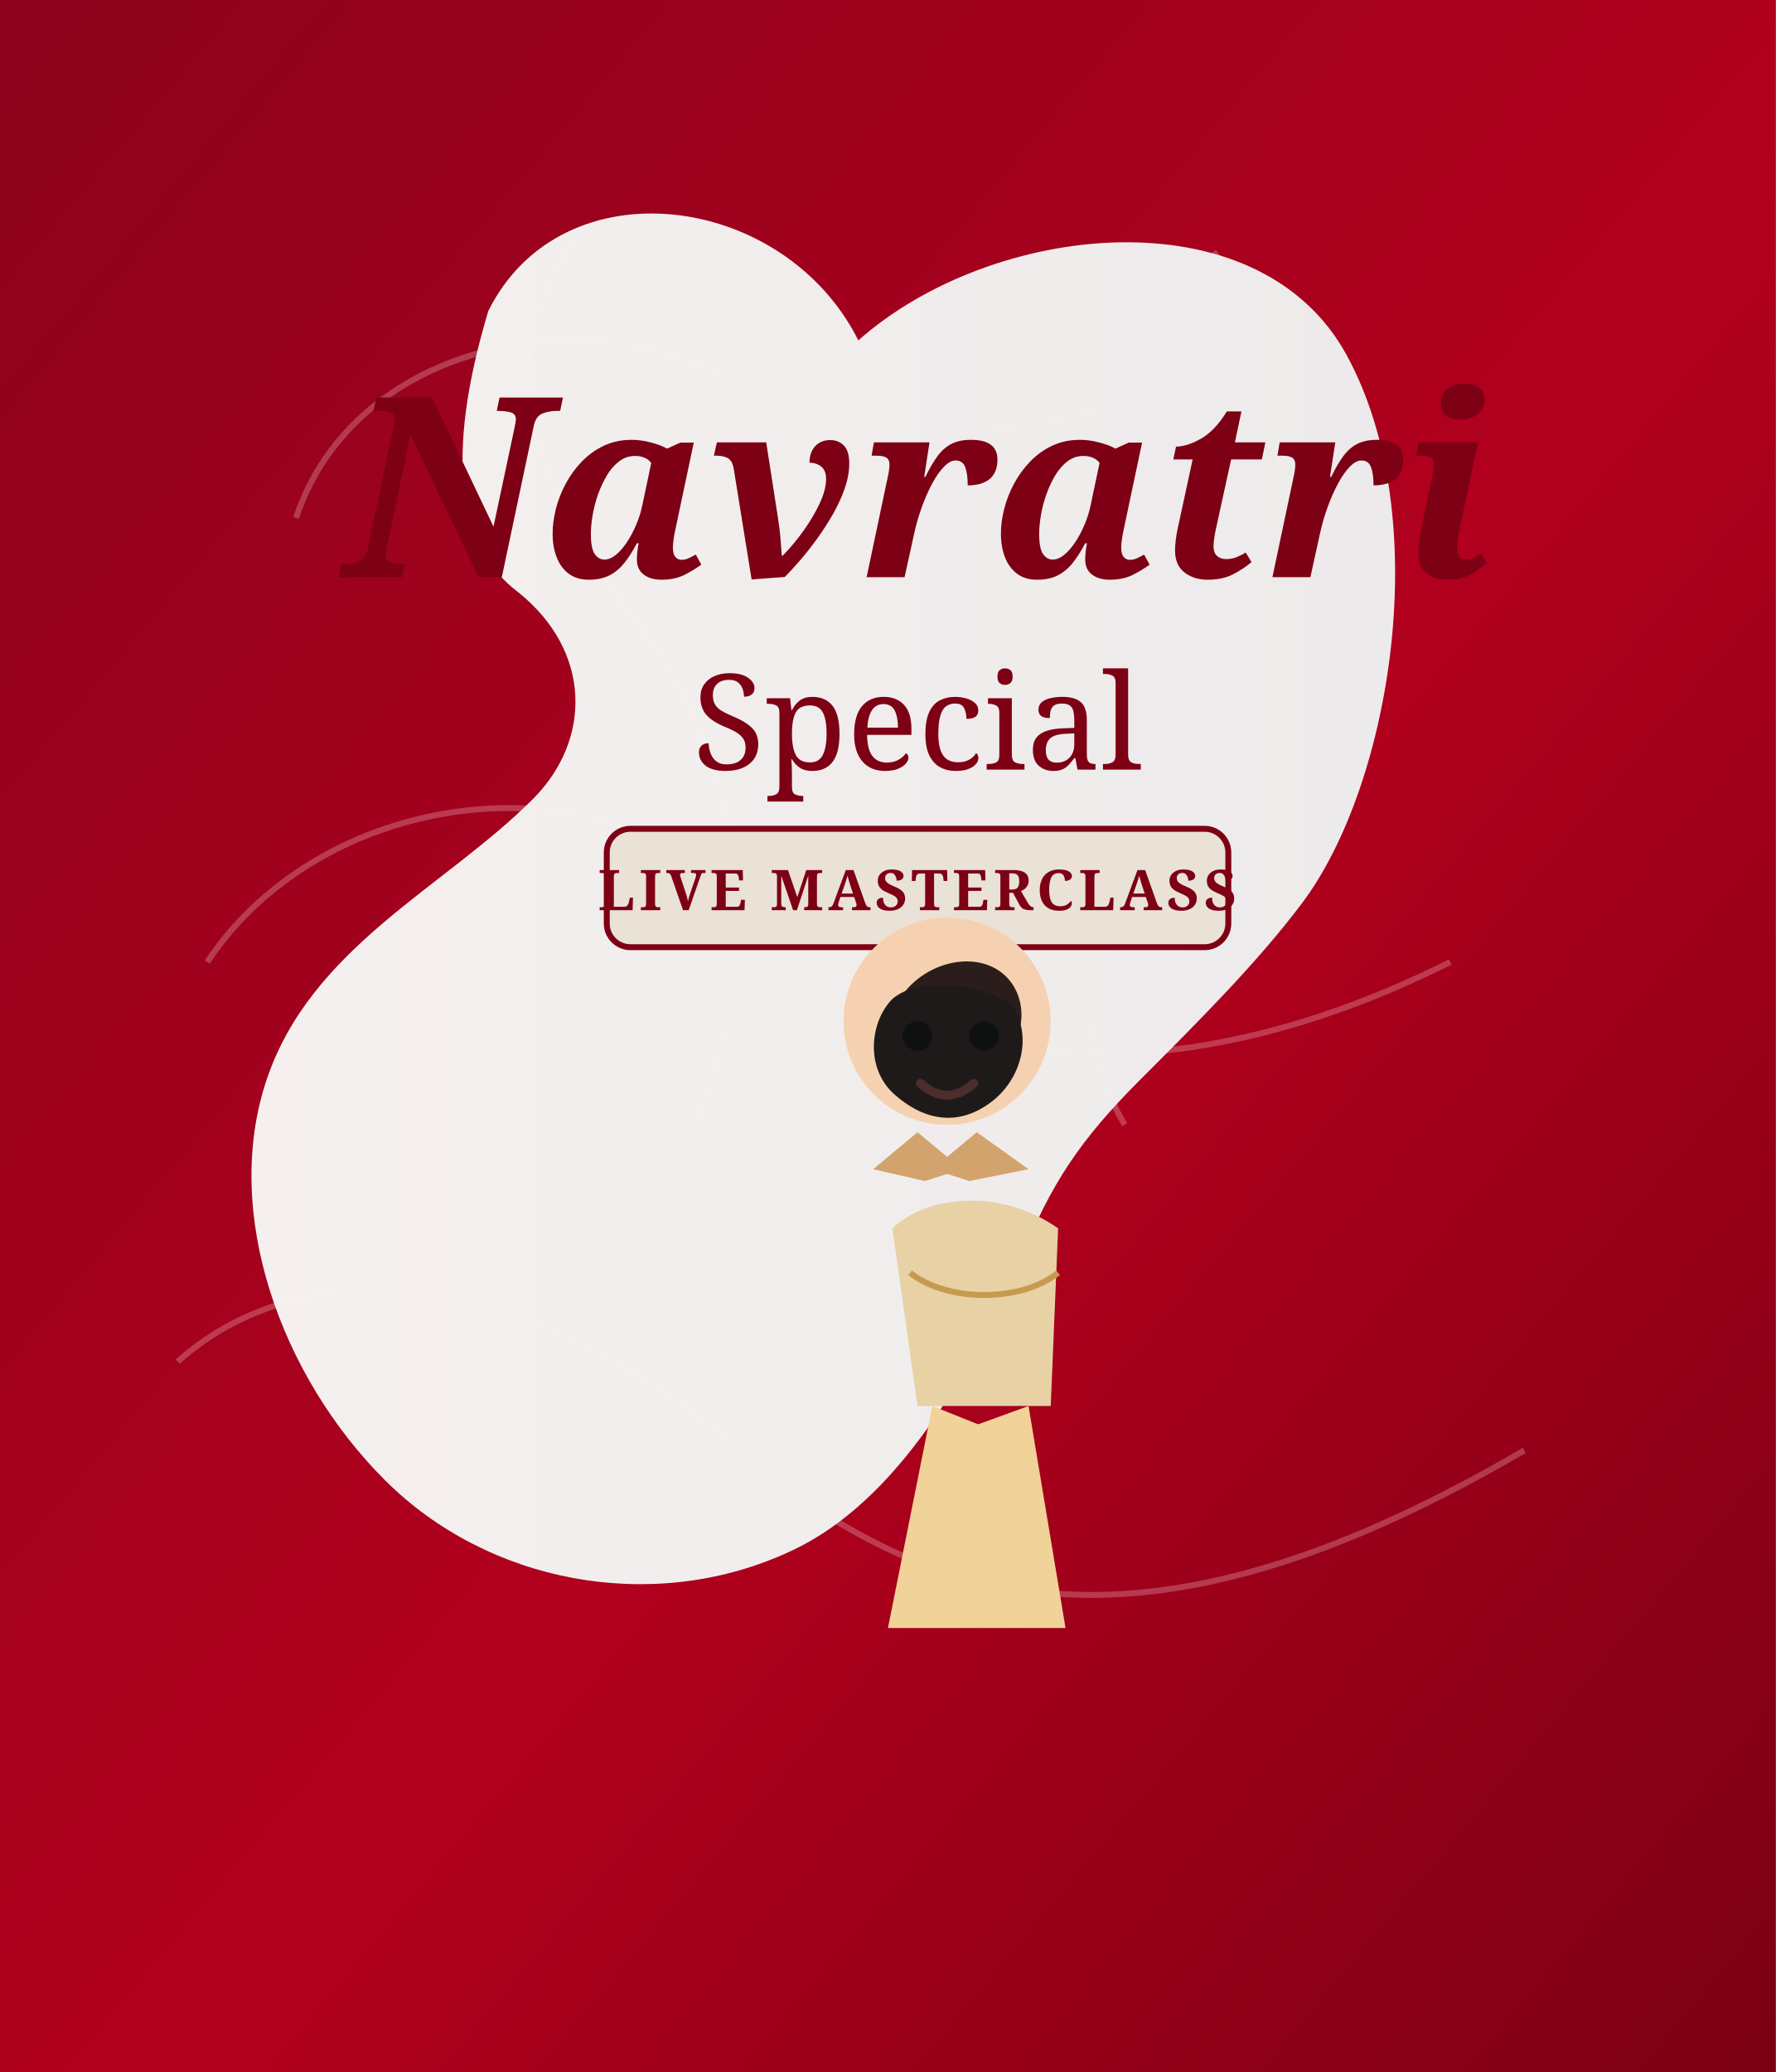
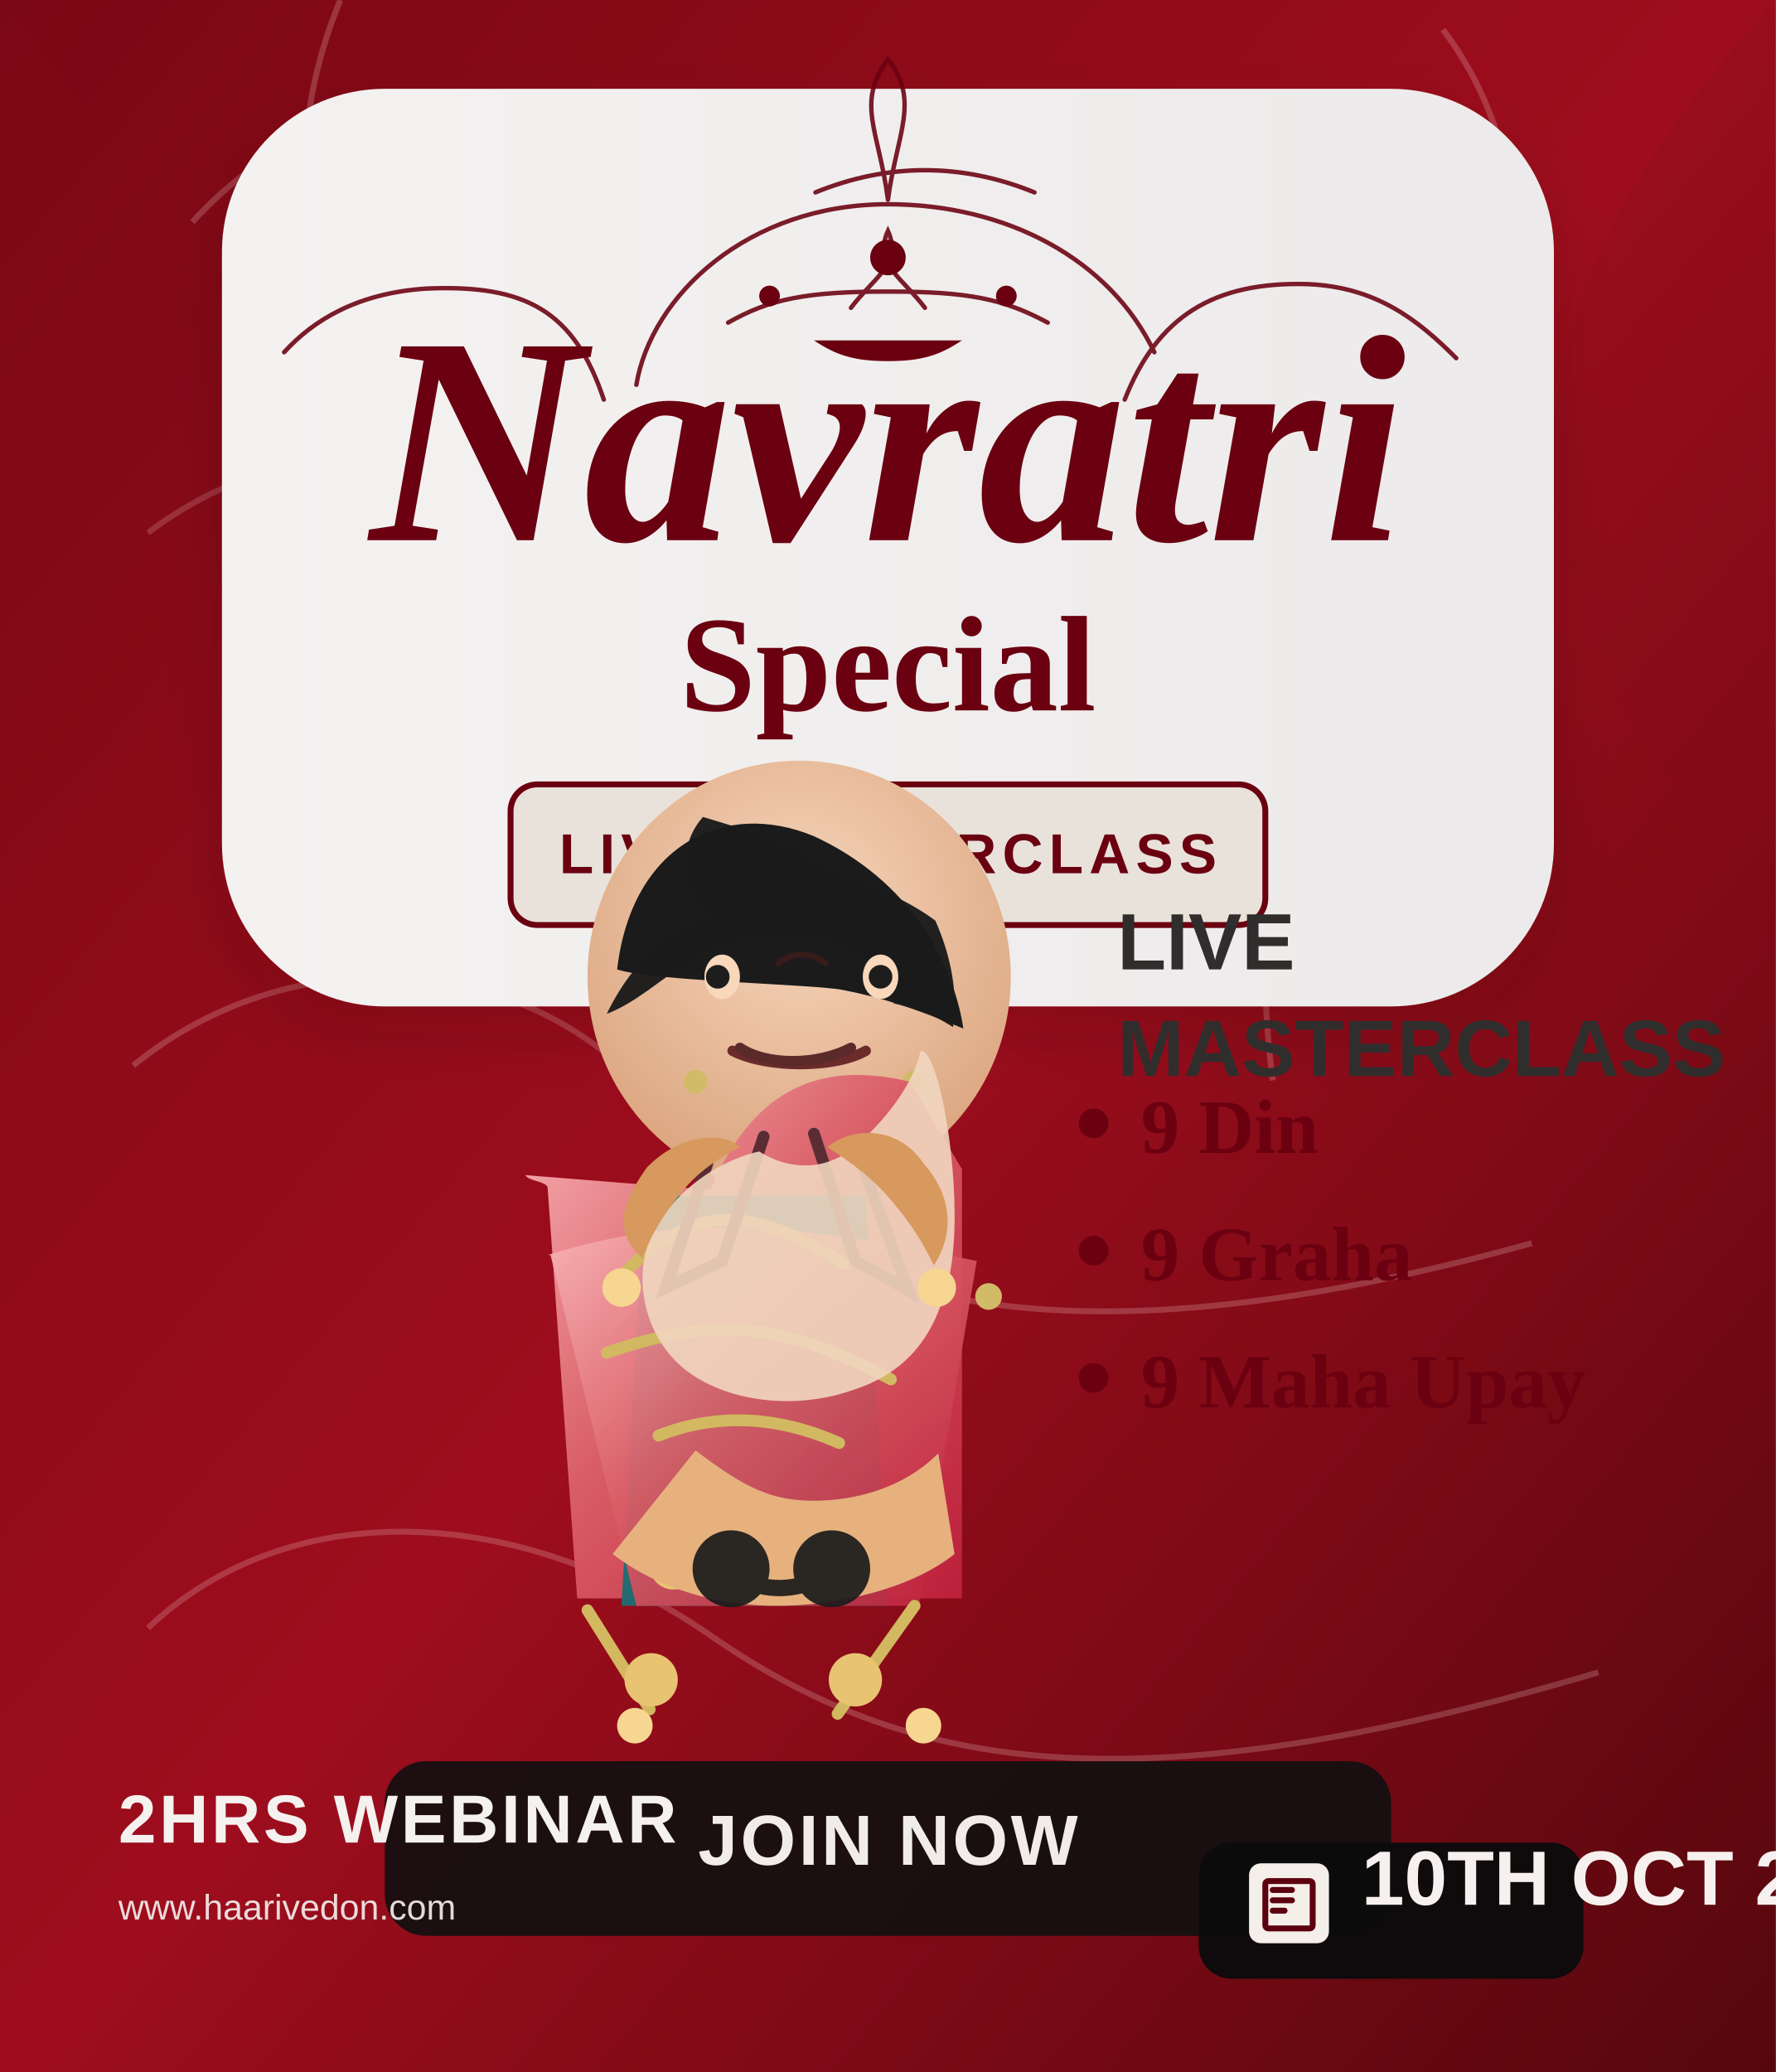
- <svg xmlns="http://www.w3.org/2000/svg" viewBox="0 0 1200 1400" role="img" aria-label="Navratri Special poster illustration">
+ <svg xmlns="http://www.w3.org/2000/svg" viewBox="0 0 1200 1400" role="img" aria-label="Navratri Special poster design">
  <defs>
-     <linearGradient id="bg" x1="0" y1="0" x2="1" y2="1">
-       <stop offset="0" stop-color="#8d031d" />
-       <stop offset="0.55" stop-color="#b1001d" />
-       <stop offset="1" stop-color="#7b0014" />
+     <linearGradient id="bg" x1="0" x2="1" y1="0" y2="1">
+       <stop offset="0" stop-color="#7a0814" />
+       <stop offset="0.5" stop-color="#9e0d1d" />
+       <stop offset="1" stop-color="#56070d" />
    </linearGradient>
-     <linearGradient id="panel" x1="0" y1="0" x2="1" y2="0">
-       <stop offset="0" stop-color="#f7f5f3" />
-       <stop offset="1" stop-color="#efefef" />
+     <linearGradient id="panel" x1="0" x2="1" y1="0" y2="0">
+       <stop offset="0" stop-color="#f4f2f1" />
+       <stop offset="1" stop-color="#eceaea" />
    </linearGradient>
+     <linearGradient id="sareeA" x1="0" x2="1" y1="0" y2="1">
+       <stop offset="0" stop-color="#f8b3b5" />
+       <stop offset="0.45" stop-color="#d95d66" />
+       <stop offset="1" stop-color="#bc1f3a" />
+     </linearGradient>
+     <linearGradient id="sareeB" x1="0" x2="1" y1="0" y2="1">
+       <stop offset="0" stop-color="#2a7d7e" />
+       <stop offset="0.5" stop-color="#1f6c72" />
+       <stop offset="1" stop-color="#0f4e4e" />
+     </linearGradient>
+     <radialGradient id="skin" cx="50%" cy="35%" r="70%">
+       <stop offset="0" stop-color="#f7d7bd" />
+       <stop offset="1" stop-color="#d9a17a" />
+     </radialGradient>
+     <filter id="shadow" x="-20%" y="-20%" width="140%" height="140%">
+       <feDropShadow dx="0" dy="18" stdDeviation="18" flood-color="#330307" flood-opacity="0.16" />
+     </filter>
  </defs>
  <rect width="1200" height="1400" fill="url(#bg)" />
-   <g opacity="0.28" stroke="#f5d1d7" stroke-width="4" fill="none">
-     <path d="M200 350 C240 230, 400 200, 500 260 S760 290, 880 220" />
-     <path d="M140 650 C220 530, 410 510, 500 610 S760 760, 980 650" />
-     <path d="M120 920 C210 840, 360 860, 500 980 S790 1120, 1030 980" />
-     <path d="M390 160 C330 240, 360 330, 430 420 S520 640, 470 760" />
-     <path d="M820 170 C880 250, 880 340, 820 430 S700 660, 760 760" />
+   <g opacity="0.22" stroke="#f6d4d8" stroke-width="4" fill="none">
+     <path d="M130 150 C230 40, 380 50, 475 165 S700 200, 875 110" />
+     <path d="M100 360 C205 280, 360 290, 455 380 S710 500, 1015 420" />
+     <path d="M90 720 C200 630, 370 640, 455 760 S710 930, 1035 840" />
+     <path d="M100 1100 C195 1010, 350 1015, 480 1105 S760 1225, 1080 1130" />
+     <path d="M230 0 C180 120, 210 245, 295 330 S430 520, 395 670" />
+     <path d="M975 20 C1055 125, 1030 280, 955 375 S840 575, 860 730" />
  </g>
-   <g transform="translate(150 90)">
-     <path d="M180 120 C230 20, 380 40, 430 140 C520 60, 700 40, 760 150 C820 260, 790 440, 730 520 C700 560, 660 600, 620 640 C580 680, 560 710, 540 760 C500 850, 450 930, 380 960 C290 1000, 180 980, 110 910 C40 840, 0 730, 30 640 C60 550, 150 510, 210 450 C250 410, 250 350, 200 310 C160 280, 150 220, 180 120 Z" fill="url(#panel)" opacity="0.98" />
-     <g font-family="Georgia, serif">
-       <text x="470" y="300" text-anchor="middle" font-size="170" font-weight="700" fill="#7d0014" font-style="italic">Navratri</text>
-       <text x="470" y="430" text-anchor="middle" font-size="90" fill="#7d0014">Special</text>
-       <rect x="260" y="470" width="420" height="80" rx="16" fill="#eae2d7" stroke="#7d0014" stroke-width="4" />
-       <text x="470" y="525" text-anchor="middle" font-size="38" font-weight="700" letter-spacing="3" fill="#7d0014">LIVE MASTERCLASS</text>
+   <g opacity="0.95">
+     <path d="M0 0 C210 260, 210 380, 0 580 L0 0 Z" fill="#7d0d18" opacity="0.18" />
+     <path d="M1200 0 C990 230, 1010 400, 1200 620 L1200 0 Z" fill="#7d0d18" opacity="0.18" />
+   </g>
+   <g filter="url(#shadow)">
+     <rect x="150" y="60" width="900" height="620" rx="110" fill="url(#panel)" />
+   </g>
+   <g transform="translate(0 10)">
+     <g fill="none" stroke="#6b0010" stroke-width="3" stroke-linecap="round" opacity="0.88">
+       <path d="M430 250 C440 190, 505 128, 600 128 C680 128, 750 165, 780 228" />
+       <path d="M408 260 C388 200, 355 182, 288 185 C242 188, 212 206, 192 228" />
+       <path d="M760 260 C782 204, 820 180, 884 182 C930 184, 958 206, 984 232" />
+       <path d="M600 125 C606 80, 622 58, 600 30 C578 60, 594 78, 600 125" />
+       <path d="M551 120 C600 100, 650 100, 699 120" />
+       <path d="M492 208 C520 192, 545 187, 600 187 C655 187, 678 192, 708 208" />
+       <path d="M575 198 C590 178, 610 168, 600 146 C590 168, 610 178, 625 198" />
+     </g>
+     <g fill="#6b0010">
+       <circle cx="600" cy="164" r="12" />
+       <circle cx="520" cy="190" r="7" />
+       <circle cx="680" cy="190" r="7" />
+       <path d="M550 220 C565 230, 577 234, 600 234 C623 234, 635 230, 650 220" />
+     </g>
+     <g font-family="Georgia, 'Times New Roman', serif" text-anchor="middle" fill="#6b0010">
+       <text x="600" y="355" font-size="200" font-weight="700" font-style="italic">Navratri</text>
+       <text x="600" y="470" font-size="92" font-weight="700">Special</text>
+     </g>
+     <g>
+       <rect x="345" y="520" width="510" height="95" rx="18" fill="#e8e2db" stroke="#6b0010" stroke-width="4" />
+       <text x="600" y="580" text-anchor="middle" font-size="38" font-weight="800" letter-spacing="4" fill="#6b0010" font-family="Arial, Helvetica, sans-serif">LIVE MASTERCLASS</text>
    </g>
  </g>
-   <g transform="translate(0 0)">
-     <g transform="translate(510 610)">
-       <circle cx="130" cy="80" r="70" fill="#f6d1b1" />
-       <path d="M95 70 C110 40, 150 30, 170 50 C185 65, 185 95, 160 110 C150 115, 135 120, 120 120 C100 120, 80 90, 95 70 Z" fill="#2a1d1c" />
-       <path d="M93 65 C78 80, 74 112, 95 130 C118 150, 142 150, 163 132 C182 115, 187 87, 173 68 C150 54, 110 50, 93 65 Z" fill="#1f1a1a" />
-       <circle cx="110" cy="90" r="10" fill="#0f1010" />
-       <circle cx="155" cy="90" r="10" fill="#0f1010" />
-       <path d="M112 122 Q130 138 148 122" fill="none" stroke="#4b2d2d" stroke-width="6" stroke-linecap="round" />
-       <path d="M110 155 L80 180 L115 188 L140 180 Z" fill="#d3a36d" />
-       <path d="M150 155 L185 180 L145 188 L120 180 Z" fill="#d3a36d" />
-       <path d="M93 220 C120 195, 170 195, 205 220 L200 340 L110 340 Z" fill="#e7d1a5" />
-       <path d="M120 340 L90 490 L150 490 L170 360 Z" fill="#f1d298" />
-       <path d="M185 340 L210 490 L150 490 L130 360 Z" fill="#f1d298" />
-       <path d="M105 250 C130 270, 180 270, 205 250" fill="none" stroke="#c69b4d" stroke-width="4" />
+   <g transform="translate(280 540)">
+     <ellipse cx="260" cy="120" rx="143" ry="146" fill="url(#skin)" />
+     <path d="M137 115 C147 30, 210 0, 270 25 C335 55, 364 110, 371 155 C340 142, 316 134, 290 129 C272 125, 160 123, 137 115 Z" fill="#1b1b1b" />
+     <path d="M130 145 C150 104, 176 88, 200 80 C185 60, 175 35, 195 12 C222 20, 255 30, 278 48 C296 55, 325 62, 352 82 C360 100, 368 126, 364 154 C350 145, 338 141, 324 138 C316 115, 302 101, 281 95 C253 87, 214 90, 188 108 C166 122, 149 138, 130 145 Z" fill="#1a1a1a" opacity="0.96" />
+     <g fill="#f8d7bb">
+       <ellipse cx="208" cy="120" rx="12" ry="15" />
+       <ellipse cx="315" cy="120" rx="12" ry="15" />
+       <path d="M215 170 C238 182, 284 182, 305 170" fill="none" stroke="#6b2b2b" stroke-width="7" stroke-linecap="round" />
+     </g>
+     <g fill="#1d1d1d">
+       <circle cx="205" cy="120" r="8" />
+       <circle cx="315" cy="120" r="8" />
+       <path d="M246 111 C256 103, 268 103, 278 111" fill="none" stroke="#371c1a" stroke-width="4" stroke-linecap="round" />
+     </g>
+     <path d="M220 168 C238 180, 272 180, 295 168" fill="none" stroke="#5a2a2b" stroke-width="7" stroke-linecap="round" />
+     <g fill="#d1ba68">
+       <circle cx="190" cy="191" r="8" />
+       <circle cx="338" cy="191" r="8" />
+       <circle cx="145" cy="336" r="9" />
+       <circle cx="388" cy="336" r="9" />
+     </g>
+     <path d="M75 254 L200 264 C227 200, 270 175, 335 191 L370 250 L370 540 L110 540 L90 262 C88 258, 77 258, 75 254 Z" fill="url(#sareeA)" />
+     <path d="M155 268 L305 268 L320 545 L140 545 Z" fill="url(#sareeB)" opacity="0.97" />
+     <path d="M90 308 C180 280, 250 285, 380 312 L341 545 L150 545 L92 308 Z" fill="url(#sareeA)" opacity="0.93" />
+     <g stroke="#d2b861" stroke-width="8" fill="none" stroke-linecap="round">
+       <path d="M140 322 C190 272, 227 274, 290 314" />
+       <path d="M130 374 C200 350, 247 352, 322 392" />
+       <path d="M165 430 C203 415, 244 416, 287 435" />
+       <path d="M117 548 L159 615" />
+       <path d="M338 545 L286 618" />
+     </g>
+     <g fill="#e8c372">
+       <circle cx="175" cy="518" r="16" />
+       <circle cx="280" cy="518" r="16" />
+       <circle cx="160" cy="595" r="18" />
+       <circle cx="298" cy="595" r="18" />
+     </g>
+     <g fill="none" stroke="#5a2d34" stroke-width="8" stroke-linecap="round">
+       <path d="M198 246 L170 330 L208 312 L236 228" />
+       <path d="M302 246 L334 332 L298 312 L270 226" />
+     </g>
+     <path d="M233 238 C255 252, 280 250, 297 235 C316 220, 338 192, 342 170 C356 168, 374 280, 360 328 C351 363, 333 388, 294 400 C258 412, 214 408, 185 387 C158 367, 149 331, 157 304 C166 274, 198 246, 233 238 Z" fill="#f1d6bf" opacity="0.9" />
+     <g fill="#d7995d">
+       <path d="M157 249 C177 228, 206 223, 220 235 C207 242, 191 251, 177 270 C168 282, 160 294, 154 310 C134 292, 140 273, 157 249 Z" />
+       <path d="M344 246 C328 222, 298 220, 279 235 C294 245, 309 255, 323 272 C334 285, 343 298, 351 315 C364 295, 365 270, 344 246 Z" />
+     </g>
+     <g fill="#e6b17d">
+       <path d="M190 440 C224 466, 242 474, 270 474 C297 474, 330 466, 354 442 L365 510 C335 534, 285 545, 245 545 C206 545, 165 534, 134 510 Z" />
+     </g>
+     <g fill="#1a1a1a" opacity="0.92">
+       <circle cx="214" cy="520" r="26" />
+       <circle cx="282" cy="520" r="26" />
+       <path d="M210 518 C228 538, 265 538, 284 518" fill="none" stroke="#1a1a1a" stroke-width="11" stroke-linecap="round" />
+     </g>
+     <g fill="#f6d690">
+       <circle cx="140" cy="330" r="13" />
+       <circle cx="353" cy="330" r="13" />
+       <circle cx="149" cy="626" r="12" />
+       <circle cx="344" cy="626" r="12" />
    </g>
  </g>
+   <g transform="translate(755 655)">
+     <text x="0" y="0" font-family="Arial, Helvetica, sans-serif" font-size="54" font-weight="800" fill="#302d2d">LIVE</text>
+     <text x="0" y="72" font-family="Arial, Helvetica, sans-serif" font-size="54" font-weight="800" fill="#302d2d">MASTERCLASS</text>
+     <g transform="translate(0 118)" fill="#6b0010" font-family="Georgia, 'Times New Roman', serif" font-size="52" font-weight="700">
+       <g transform="translate(0 0)">
+         <circle cx="-16" cy="-14" r="10" fill="#6b0010" />
+         <text x="16" y="6">9 Din</text>
+       </g>
+       <g transform="translate(0 86)">
+         <circle cx="-16" cy="-14" r="10" fill="#6b0010" />
+         <text x="16" y="6">9 Graha</text>
+       </g>
+       <g transform="translate(0 172)">
+         <circle cx="-16" cy="-14" r="10" fill="#6b0010" />
+         <text x="16" y="6">9 Maha Upay</text>
+       </g>
+     </g>
+   </g>
+   <g transform="translate(260 1190)">
+     <rect x="0" y="0" width="680" height="118" rx="28" fill="#0f0f0f" opacity="0.9" />
+     <text x="340" y="70" text-anchor="middle" font-family="Arial, Helvetica, sans-serif" font-size="48" font-weight="800" fill="#f1ece7" letter-spacing="2">JOIN NOW</text>
+   </g>
+   <g transform="translate(80 1245)">
+     <text x="0" y="0" font-family="Arial, Helvetica, sans-serif" font-size="46" font-weight="900" fill="#f5f1ef" letter-spacing="2">2HRS WEBINAR</text>
+     <text x="0" y="52" font-family="Arial, Helvetica, sans-serif" font-size="24" fill="#f5f1ef" opacity="0.9">www.haarivedon.com</text>
+   </g>
+   <g transform="translate(810 1245)">
+     <rect x="0" y="0" width="260" height="92" rx="22" fill="#0b0b0b" opacity="0.95" />
+     <g transform="translate(34 14)">
+       <rect x="0" y="0" width="54" height="54" rx="8" fill="#f4efe8" />
+       <g stroke="#5c0010" stroke-width="4" fill="none" stroke-linecap="round" stroke-linejoin="round">
+         <rect x="11" y="12" width="32" height="32" rx="2" />
+         <path d="M16 18H29M16 25H29M16 32H24" />
+       </g>
+     </g>
+     <text x="110" y="42" font-family="Arial, Helvetica, sans-serif" font-size="52" font-weight="900" fill="#f6f1ef">10TH OCT 2026</text>
+   </g>
</svg>
